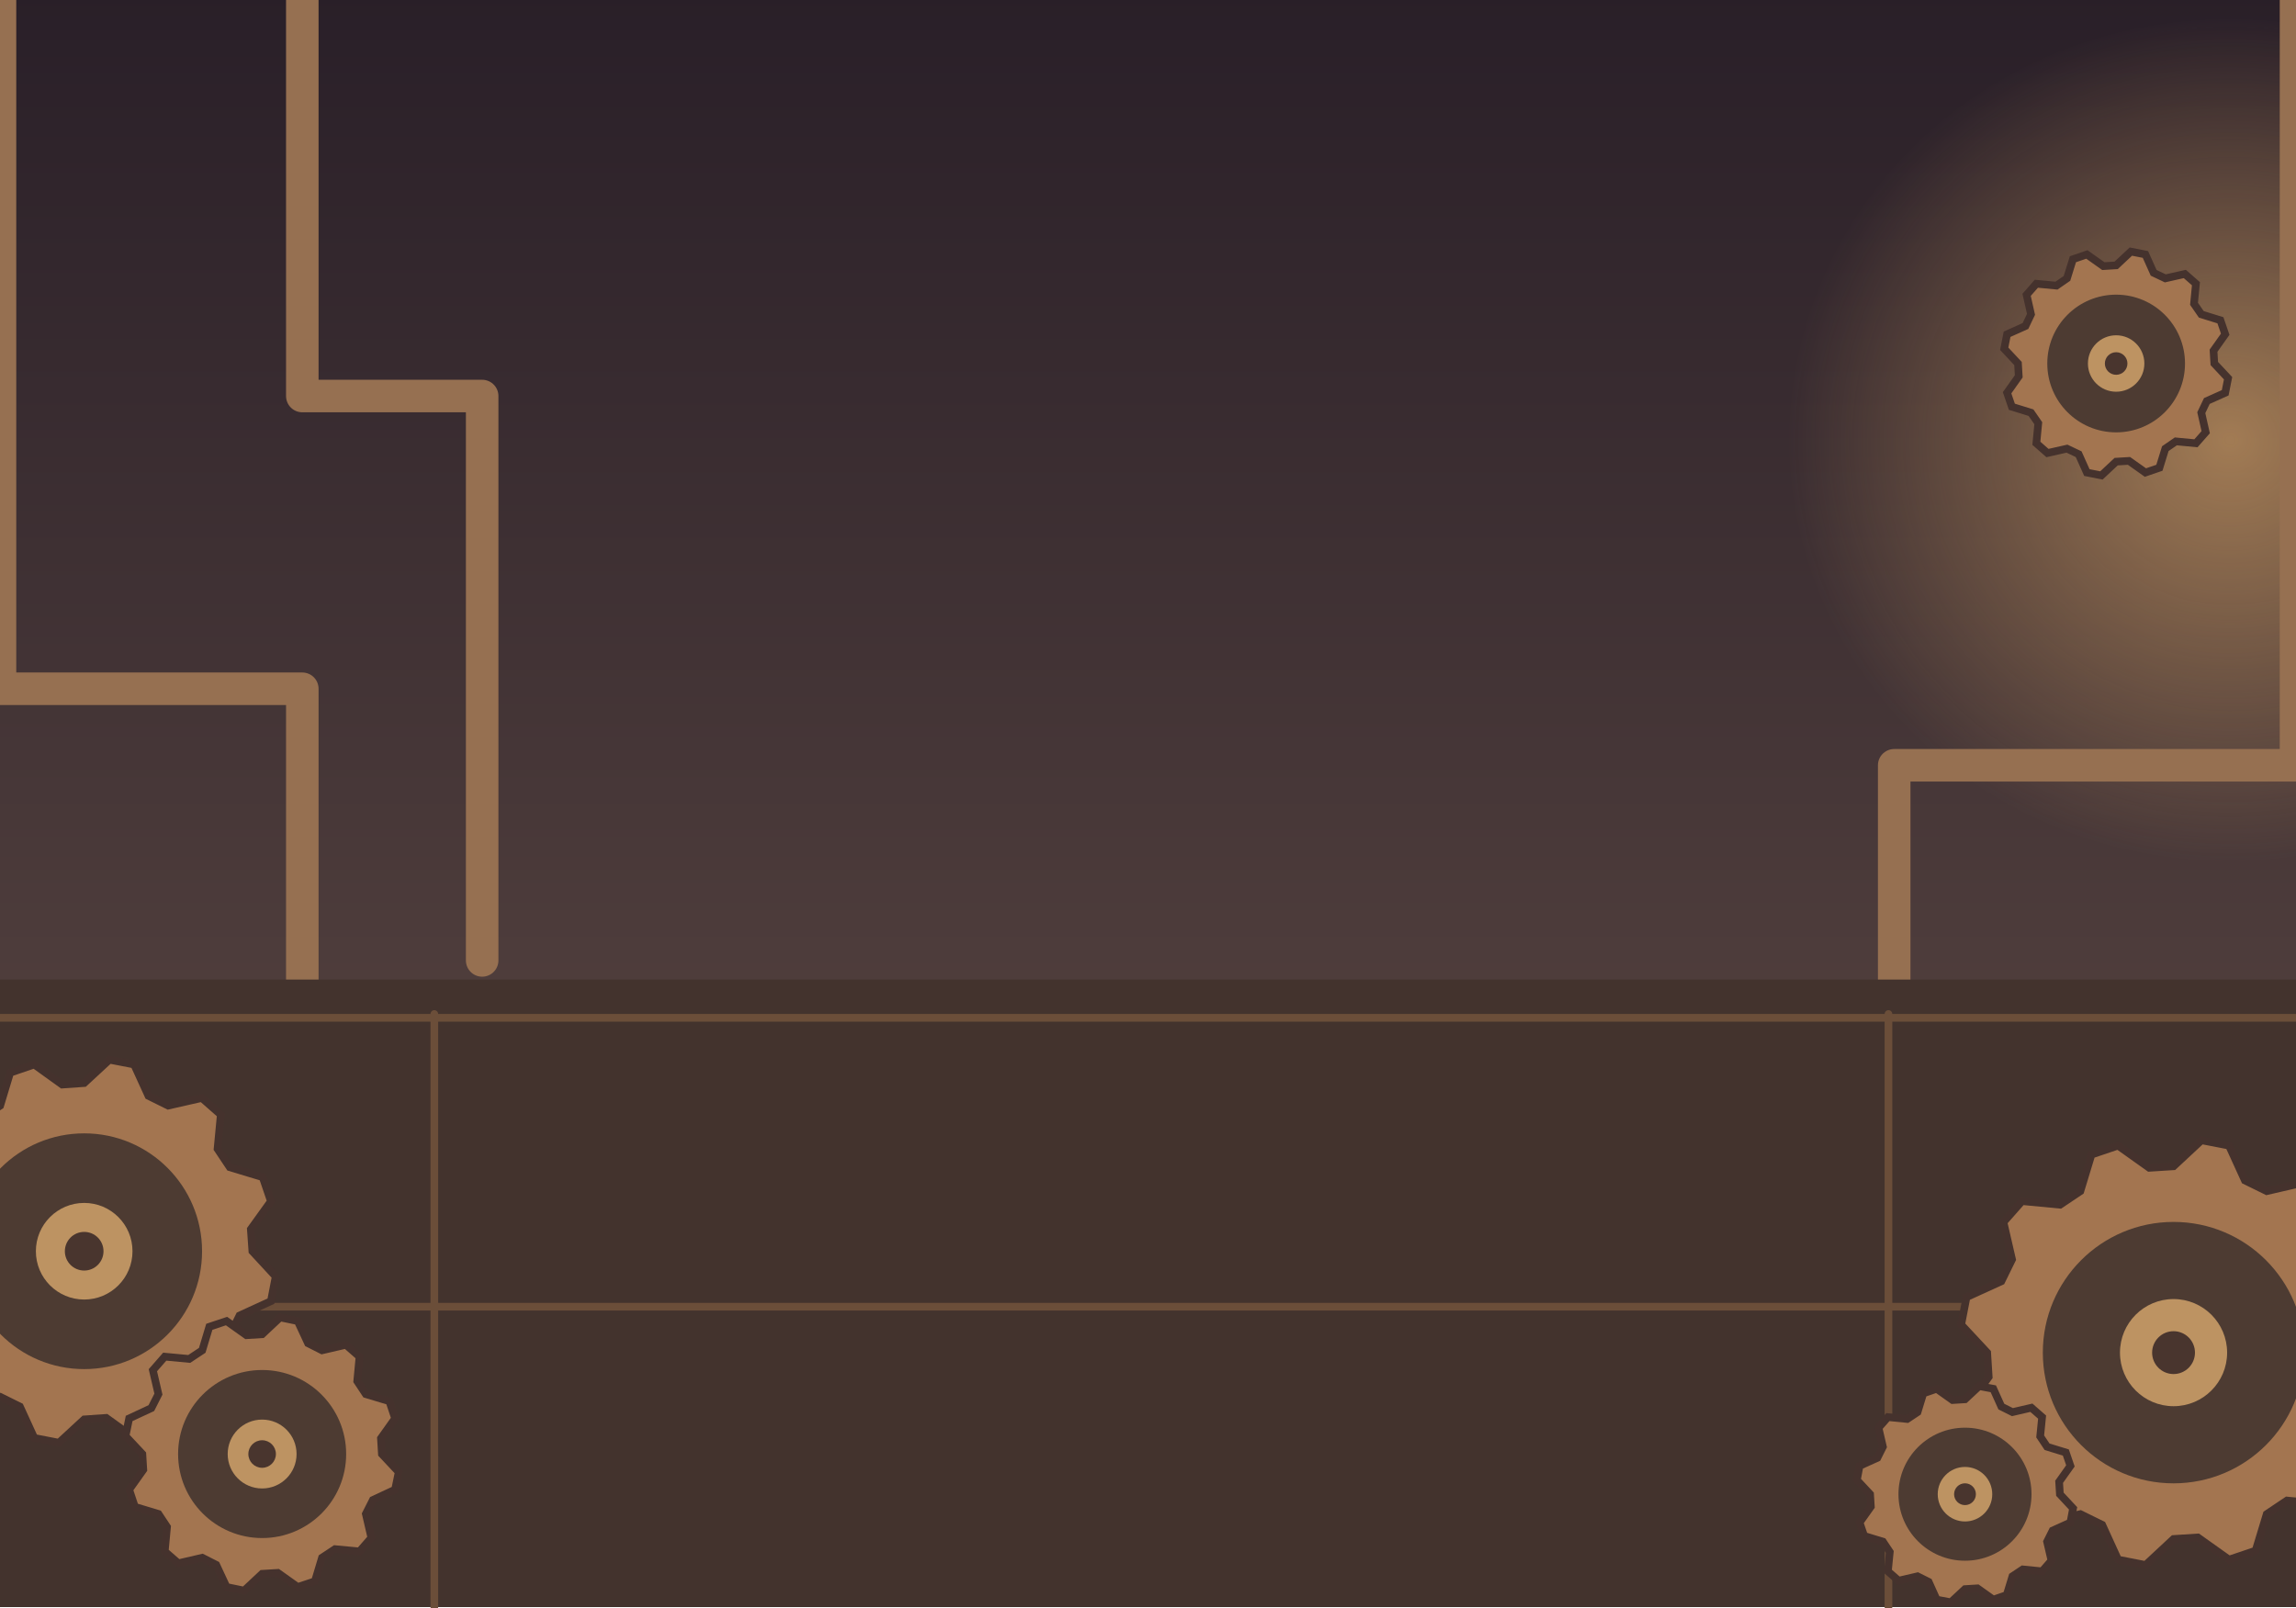
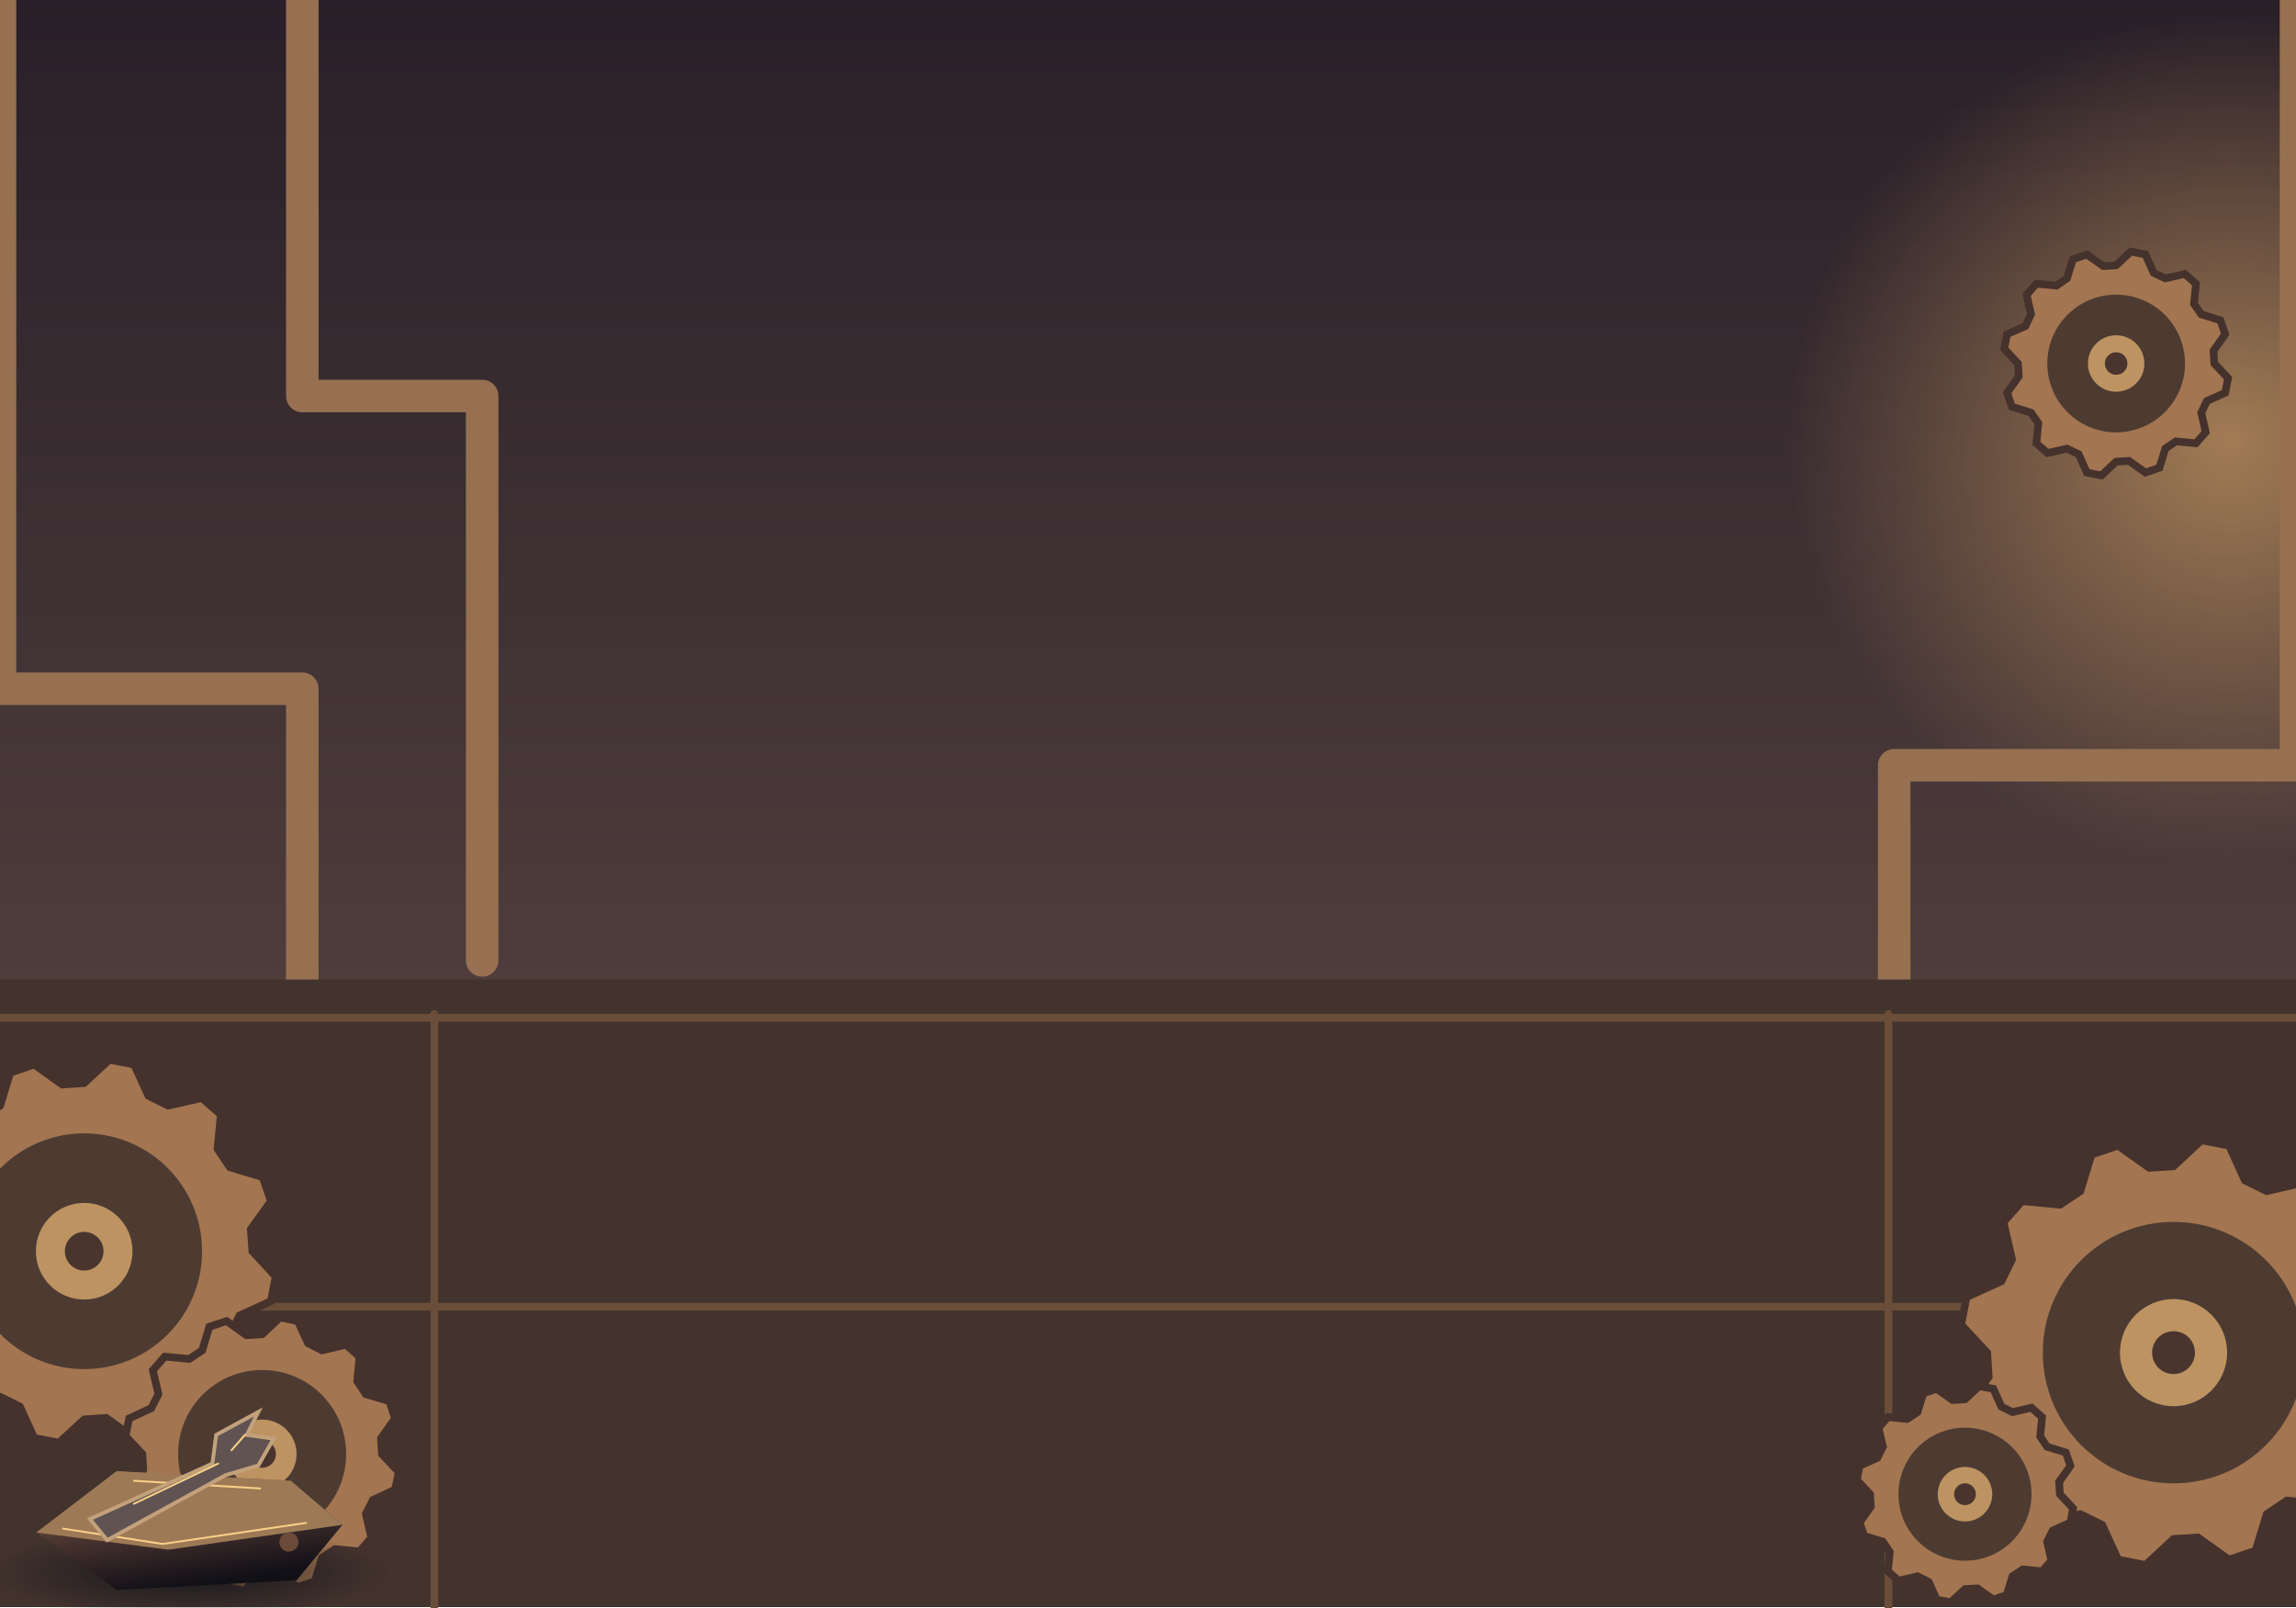
<svg xmlns="http://www.w3.org/2000/svg" viewBox="0 0 1200 840">
  <defs>
    <linearGradient id="sky" x2="0" y2="1">
      <stop stop-color="#291f28" />
      <stop offset="1" stop-color="#665048" />
    </linearGradient>
    <radialGradient id="light">
      <stop stop-color="#f7bc71" stop-opacity=".55" />
      <stop offset="1" stop-color="#f7bc71" stop-opacity="0" />
    </radialGradient>
+     <linearGradient id="prop" x2=".37" y2="1">
+       <stop stop-color="#b49365" />
+       <stop offset=".52" stop-color="#4d3631" />
+       <stop offset="1" stop-color="#121017" />
+     </linearGradient>
+     <radialGradient id="contact">
+       <stop stop-color="#0d1019" stop-opacity=".81" />
+       <stop offset="1" stop-color="#0d1019" stop-opacity="0" />
+     </radialGradient>
+     <style>.lit {fill:none;stroke:#f9cf87;stroke-linecap:round;stroke-linejoin:round}</style>
  </defs>
  <path fill="url(#sky)" d="M0 0h1200v840H0z" />
  <ellipse cx="1165" cy="230" rx="230" ry="220" fill="url(#light)" />
  <path d="M0 0v360h158v240m0-600v207h94v295m948-502v400H990v164" fill="#0000" stroke="#967051" stroke-width="17" stroke-linecap="round" stroke-linejoin="round" />
  <path d="M0 512h1200v328H0z" fill="#43332d" />
  <path d="M0 532h1200M0 683h1200M227 530v310m760-310v310" fill="#0000" stroke="#6b4e39" stroke-width="4" stroke-linecap="round" stroke-linejoin="round" />
  <polygon points="131.9,654.0 144.1,667.2 141.6,680.1 125.2,687.6 120.1,697.9 124.1,715.5 115.4,725.4 97.5,723.7 87.9,730.1 82.7,747.3 70.1,751.6 55.5,741.1 44.0,741.9 30.8,754.1 17.9,751.6 10.4,735.2 0.1,730.1 -17.5,734.1 -27.4,725.4 -25.7,707.5 -32.1,697.9 -49.3,692.7 -53.6,680.1 -43.1,665.5 -43.9,654.0 -56.1,640.8 -53.6,627.9 -37.2,620.4 -32.1,610.1 -36.1,592.5 -27.4,582.6 -9.5,584.3 0.1,577.9 5.3,560.7 17.9,556.4 32.5,566.9 44.0,566.1 57.2,553.9 70.1,556.4 77.6,572.8 87.9,577.9 105.5,573.9 115.4,582.6 113.7,600.5 120.1,610.1 137.3,615.3 141.6,627.9 131.1,642.5" fill="#a37550" stroke="#45322d" stroke-width="4" />
  <ellipse cx="44" cy="654" rx="61.61" ry="61.61" fill="#4d3b32" />
  <ellipse cx="44" cy="654" rx="25.25" ry="25.25" fill="#bd9362" />
  <ellipse cx="44" cy="654" rx="10.1" ry="10.1" fill="#49352e" />
  <polygon points="199.6,760.0 208.4,769.4 206.5,778.6 194.9,784.0 191.2,791.3 194.1,803.8 187.9,810.9 175.1,809.7 168.3,814.2 164.6,826.5 155.6,829.5 145.2,822.1 137.0,822.6 127.6,831.4 118.4,829.5 113.0,817.9 105.7,814.2 93.2,817.1 86.1,810.9 87.3,798.1 82.8,791.3 70.5,787.6 67.5,778.6 74.9,768.2 74.4,760.0 65.6,750.6 67.5,741.4 79.1,736.0 82.8,728.7 79.9,716.2 86.1,709.1 98.9,710.3 105.7,705.8 109.4,693.5 118.4,690.5 128.8,697.9 137.0,697.4 146.4,688.6 155.6,690.5 161.0,702.1 168.3,705.8 180.8,702.9 187.9,709.1 186.7,721.9 191.2,728.7 203.5,732.4 206.5,741.4 199.1,751.8" fill="#a37550" stroke="#45322d" stroke-width="4" />
  <ellipse cx="137" cy="760" rx="43.92" ry="43.92" fill="#4d3b32" />
  <ellipse cx="137" cy="760" rx="18.0" ry="18.0" fill="#bd9362" />
  <ellipse cx="137" cy="760" rx="7.2" ry="7.2" fill="#49352e" />
  <polygon points="1233.4,707.0 1247.0,721.6 1244.2,736.0 1226.0,744.3 1220.4,755.7 1224.9,775.2 1215.2,786.2 1195.3,784.3 1184.7,791.4 1178.9,810.5 1165.0,815.2 1148.7,803.6 1136.0,804.4 1121.4,818.0 1107.0,815.2 1098.7,797.0 1087.3,791.4 1067.8,795.9 1056.8,786.2 1058.7,766.3 1051.6,755.7 1032.5,749.9 1027.8,736.0 1039.4,719.7 1038.6,707.0 1025.0,692.4 1027.8,678.0 1046.0,669.7 1051.6,658.3 1047.1,638.8 1056.8,627.8 1076.7,629.7 1087.3,622.6 1093.1,603.5 1107.0,598.8 1123.3,610.4 1136.0,609.6 1150.6,596.0 1165.0,598.8 1173.3,617.0 1184.7,622.6 1204.2,618.1 1215.2,627.8 1213.3,647.7 1220.4,658.3 1239.5,664.1 1244.2,678.0 1232.6,694.3" fill="#a37550" stroke="#45322d" stroke-width="4" />
  <ellipse cx="1136" cy="707" rx="68.32" ry="68.32" fill="#4d3b32" />
  <ellipse cx="1136" cy="707" rx="28.0" ry="28.0" fill="#bd9362" />
  <ellipse cx="1136" cy="707" rx="11.2" ry="11.2" fill="#49352e" />
  <polygon points="1076.6,781.0 1083.5,788.4 1082.1,795.8 1072.8,800.0 1069.9,805.8 1072.2,815.7 1067.3,821.3 1057.2,820.3 1051.8,823.9 1048.8,833.7 1041.8,836.1 1033.5,830.2 1027.0,830.6 1019.6,837.5 1012.2,836.1 1008.0,826.8 1002.2,823.9 992.3,826.2 986.7,821.3 987.7,811.2 984.1,805.8 974.3,802.8 971.9,795.8 977.8,787.5 977.4,781.0 970.5,773.6 971.9,766.2 981.2,762.0 984.1,756.2 981.8,746.3 986.7,740.7 996.8,741.7 1002.2,738.1 1005.2,728.3 1012.2,725.9 1020.5,731.8 1027.0,731.4 1034.4,724.5 1041.8,725.9 1046.0,735.2 1051.8,738.1 1061.7,735.8 1067.3,740.7 1066.3,750.8 1069.9,756.2 1079.7,759.2 1082.1,766.2 1076.2,774.5" fill="#a37550" stroke="#45322d" stroke-width="4" />
  <ellipse cx="1027" cy="781" rx="34.77" ry="34.77" fill="#4d3b32" />
  <ellipse cx="1027" cy="781" rx="14.25" ry="14.25" fill="#bd9362" />
  <ellipse cx="1027" cy="781" rx="5.7" ry="5.7" fill="#49352e" />
  <polygon points="1157.3,190.0 1164.5,197.7 1163.0,205.3 1153.4,209.6 1150.5,215.7 1152.8,225.9 1147.7,231.7 1137.2,230.7 1131.7,234.5 1128.6,244.5 1121.3,247.0 1112.7,240.9 1106.0,241.3 1098.3,248.5 1090.7,247.0 1086.4,237.4 1080.3,234.5 1070.1,236.8 1064.3,231.7 1065.3,221.2 1061.5,215.7 1051.5,212.6 1049.0,205.3 1055.1,196.7 1054.7,190.0 1047.5,182.3 1049.0,174.7 1058.6,170.4 1061.5,164.3 1059.2,154.1 1064.3,148.3 1074.8,149.3 1080.3,145.5 1083.4,135.5 1090.7,133.0 1099.3,139.1 1106.0,138.7 1113.7,131.5 1121.3,133.0 1125.6,142.6 1131.7,145.5 1141.9,143.2 1147.7,148.3 1146.7,158.8 1150.5,164.3 1160.5,167.4 1163.0,174.7 1156.9,183.3" fill="#a37550" stroke="#45322d" stroke-width="4" />
  <ellipse cx="1106" cy="190" rx="35.99" ry="35.99" fill="#4d3b32" />
  <ellipse cx="1106" cy="190" rx="14.75" ry="14.75" fill="#bd9362" />
  <ellipse cx="1106" cy="190" rx="5.9" ry="5.9" fill="#49352e" />
+   <g transform="translate(15 720)">
+     <ellipse cx="83" cy="102" rx="107" ry="24" fill="url(#contact)" />
+     <path d="M4 81 46 49 137 54 164 77 140 106 46 111Z" fill="url(#prop)" />
+     <path d="M4 81 46 49l91 5 27 23-91 13Z" fill="#9d7955" />
+     <path d="m18 79 52 8 75-11m-90-22 66 4" class="lit" />
+     <path d="M32 74 96 45l2-15 22-12-6 12 14 2-8 14-17 5-62 34Z" fill="#605352" stroke="#c2a17b" stroke-width="2" />
+     <path d="M55 66 99 45m7-7 7-8" class="lit" />
+     <circle cx="136" cy="86" r="5" fill="#6a4a39" />
+   </g>
</svg>
